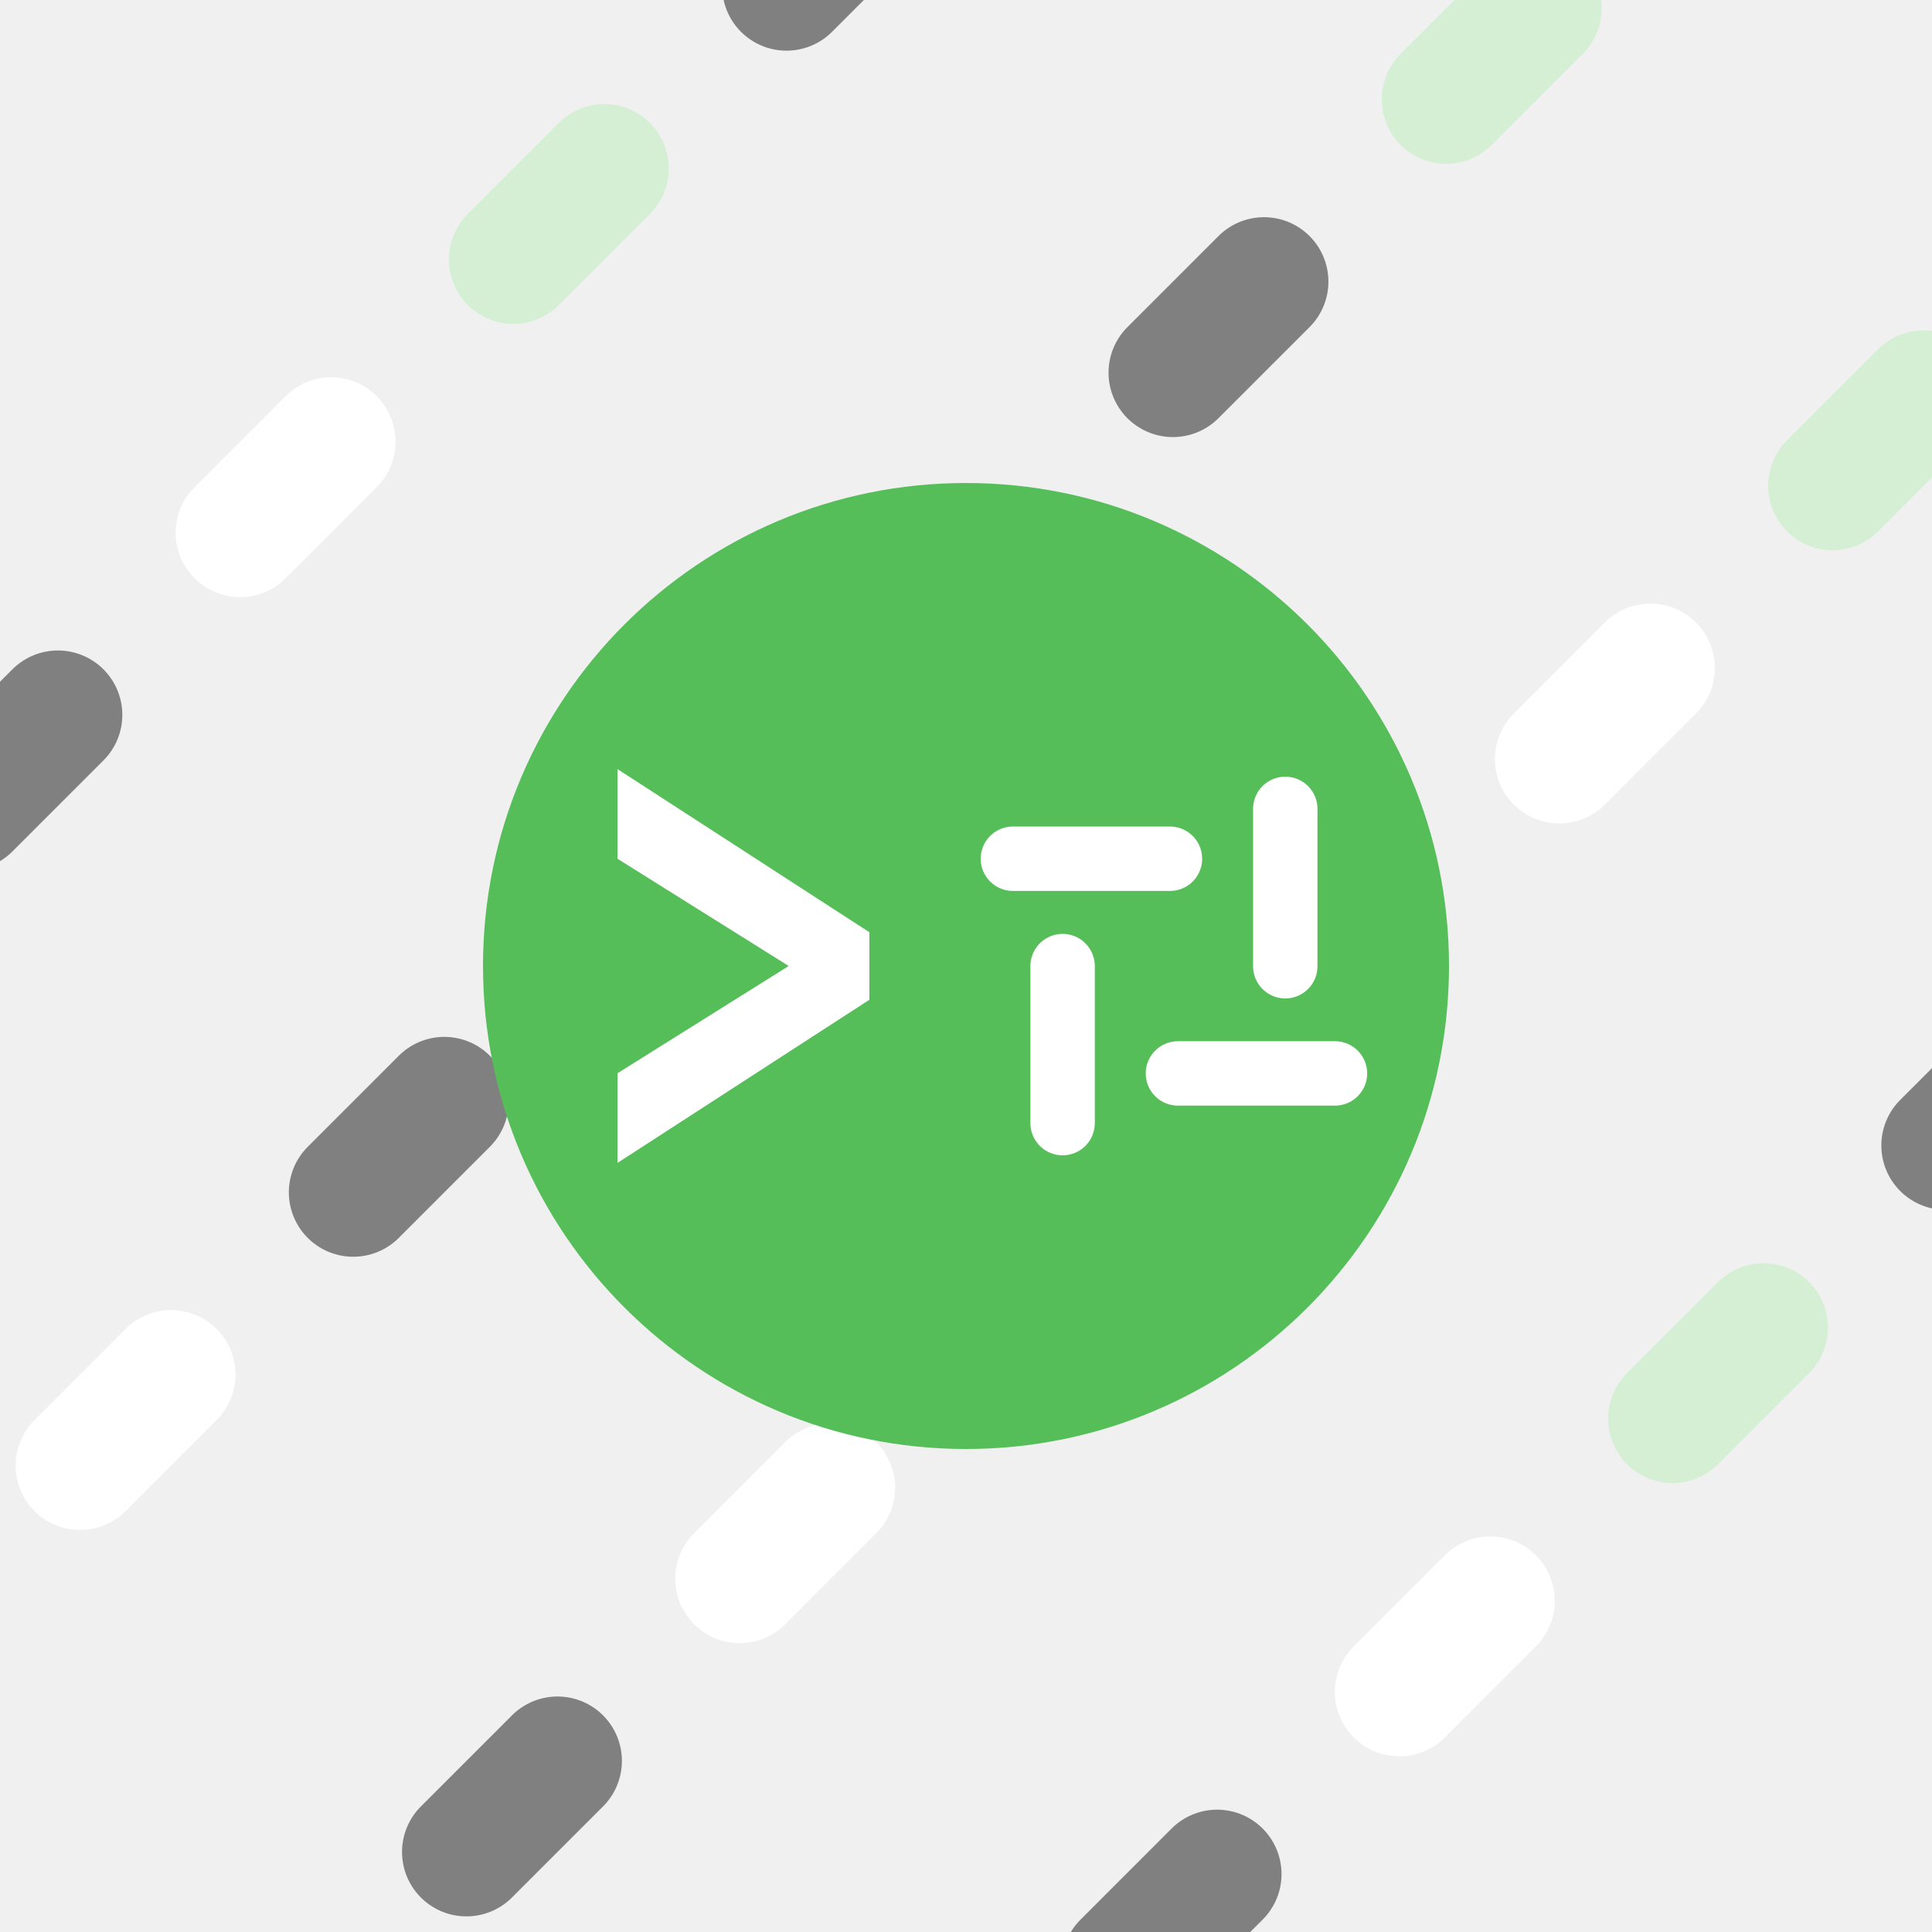
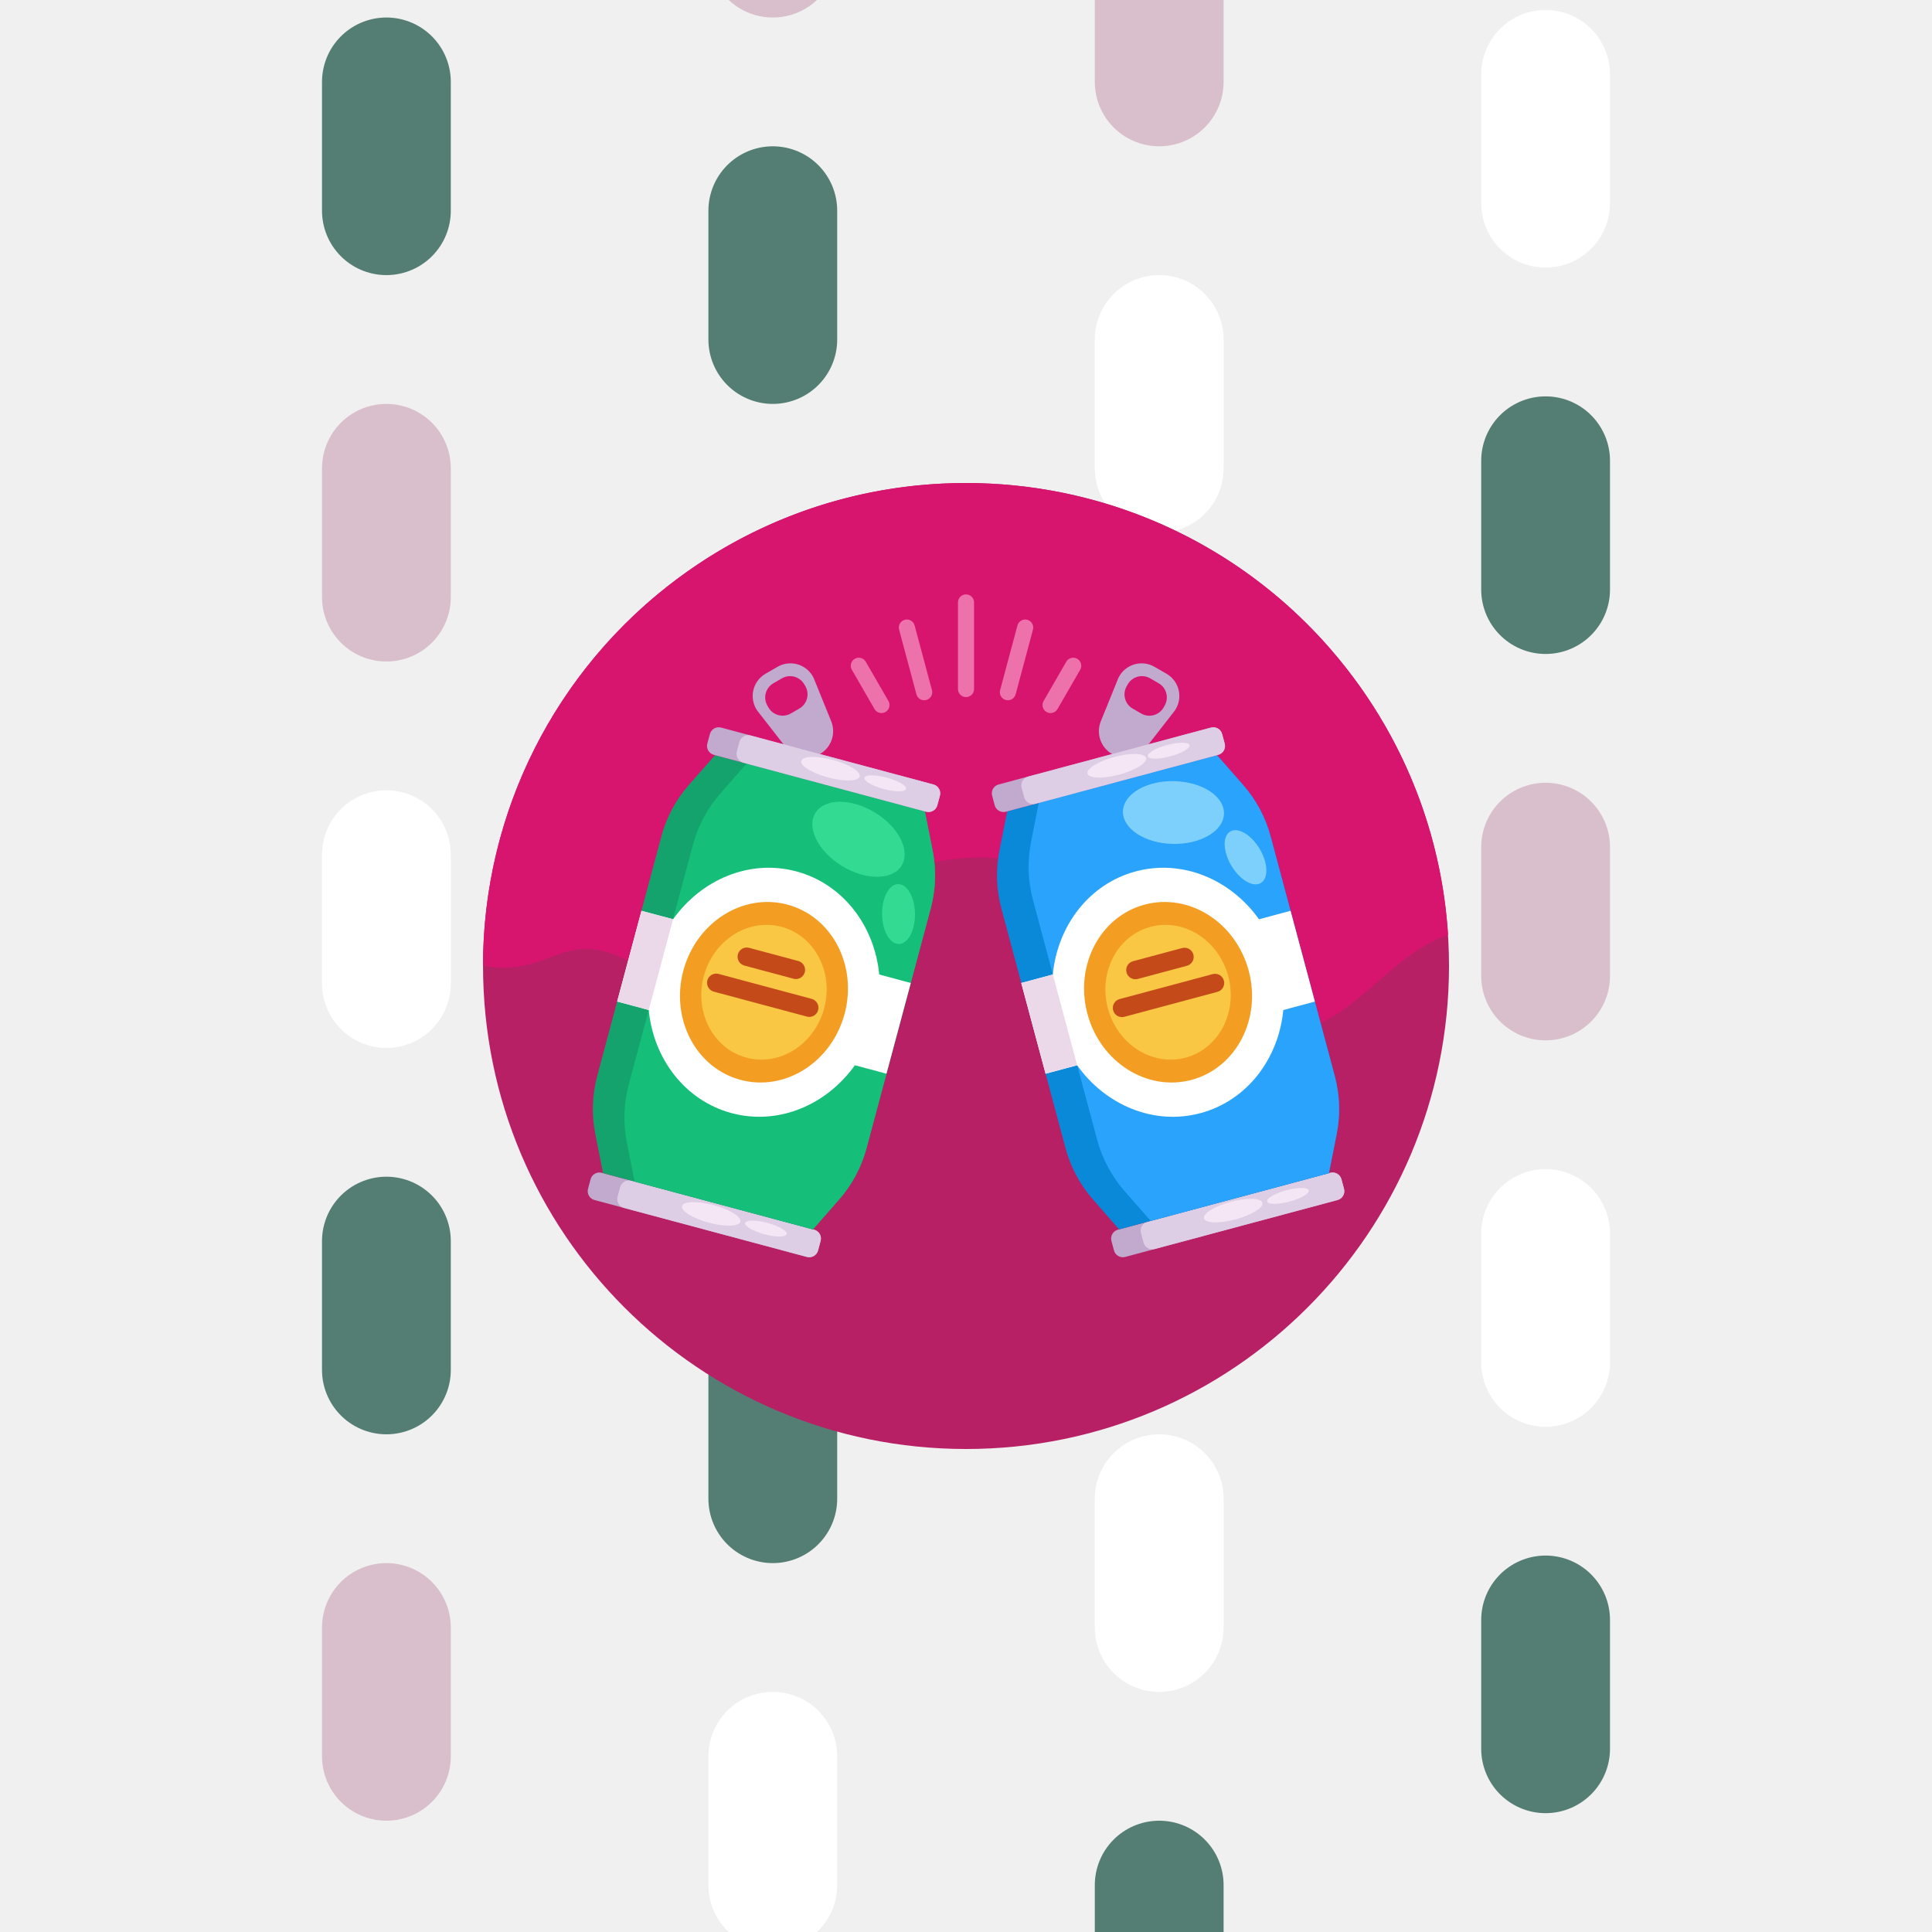
<svg xmlns="http://www.w3.org/2000/svg" width="3840" height="3840" viewBox="0 0 1016 1016" version="1.1" id="svg1" xml:space="preserve">
-   <defs id="defs1" />
-   <g id="layer1" style="display:inline">
-     <path style="fill:#55be59;fill-opacity:1;stroke:#d5efd5;stroke-width:67.733;stroke-linecap:round;stroke-dasharray:67.733, 541.866;stroke-dashoffset:406.4;stroke-opacity:1" d="m -304.8,711.2 1016,-1016" id="path1" />
-     <path style="display:inline;fill:#55be59;fill-opacity:1;stroke:#d5efd5;stroke-width:67.733;stroke-linecap:round;stroke-dasharray:67.733,541.867;stroke-dashoffset:0;stroke-opacity:1" d="M -101.6,914.4 914.4,-101.6" id="path1-0" />
-     <path style="display:inline;fill:#55be59;fill-opacity:1;stroke:#d5efd5;stroke-width:67.733;stroke-linecap:round;stroke-dasharray:67.733, 541.867;stroke-dashoffset:0;stroke-opacity:1" d="M 101.6,1117.6 1117.6,101.6" id="path1-0-3" />
-     <path style="display:inline;fill:#55be59;fill-opacity:1;stroke:#d5efd5;stroke-width:67.733;stroke-linecap:round;stroke-dasharray:67.733, 541.866;stroke-dashoffset:406.4;stroke-opacity:1" d="M 304.8,1320.8 1320.8,304.8" id="path1-0-3-8" />
+   <defs id="defs1">
+     <style id="style1">.cls-1{fill:#b82065;}.cls-2{fill:#d7156f;}.cls-3{fill:#c2aacf;}.cls-4{fill:#decee5;}.cls-5{fill:#f4e6f4;}.cls-6{fill:#14a36d;}.cls-7{fill:#15be79;}.cls-8{fill:#33db92;}.cls-9{fill:#fff;}.cls-10{fill:#ebd9ea;}.cls-11{fill:#f39e22;}.cls-12{fill:#f9c744;}.cls-13{fill:#c44a1a;}.cls-14{fill:#0989d8;}.cls-15{fill:#29a3fb;}.cls-16{fill:#7ed0fc;}.cls-17{fill:#ed72ab;}</style>
+   </defs>
+   <g id="layer1" style="display:inline" transform="translate(0,340.651)">
+     <path style="fill:#55be59;fill-opacity:1;stroke:#d9bfcb;stroke-width:67.733;stroke-linecap:round;stroke-dasharray:67.733, 541.866;stroke-dashoffset:406.4;stroke-opacity:1" d="M 203.2,786.154 V -650.687" id="path1" />
+     <path style="display:inline;fill:#55be59;fill-opacity:1;stroke:#d9bfcb;stroke-width:67.733;stroke-linecap:round;stroke-dasharray:67.733, 541.867;stroke-dashoffset:0;stroke-opacity:1" d="m 406.4,853.887 -2e-5,-1436.841" id="path1-0" />
+     <path style="display:inline;fill:#55be59;fill-opacity:1;stroke:#d9bfcb;stroke-width:67.733;stroke-linecap:round;stroke-dasharray:67.733, 541.867;stroke-dashoffset:0;stroke-opacity:1" d="m 609.6,921.62 10e-6,-1436.841" id="path1-0-3" />
+     <path style="display:inline;fill:#55be59;fill-opacity:1;stroke:#d9bfcb;stroke-width:67.733;stroke-linecap:round;stroke-dasharray:67.733, 541.866;stroke-dashoffset:406.4;stroke-opacity:1" d="M 812.8,985.385 812.8,-451.456" id="path1-0-3-8" />
  </g>
-   <g id="layer5" style="display:inline">
-     <path style="display:inline;fill:#55be59;fill-opacity:1;stroke:#808080;stroke-width:67.733;stroke-linecap:round;stroke-dasharray:67.733, 541.866;stroke-dashoffset:203.2;stroke-opacity:1" d="M -304.8,711.2 711.2,-304.8" id="path1-2" />
-     <path style="display:inline;fill:#55be59;fill-opacity:1;stroke:#808080;stroke-width:67.733;stroke-opacity:1;stroke-linecap:round;stroke-dasharray:67.733,541.867;stroke-dashoffset:203.2" d="M -101.6,914.4 914.4,-101.6" id="path1-0-4" />
-     <path style="display:inline;fill:#55be59;fill-opacity:1;stroke:#808080;stroke-width:67.733;stroke-linecap:round;stroke-dasharray:67.733, 541.866;stroke-dashoffset:406.4;stroke-opacity:1" d="M 101.6,1117.6 1117.6,101.6" id="path1-0-3-5" />
-     <path style="display:inline;fill:#55be59;fill-opacity:1;stroke:#808080;stroke-width:67.733;stroke-linecap:round;stroke-dasharray:67.733, 541.866;stroke-dashoffset:203.2;stroke-opacity:1" d="M 304.8,1320.8 1320.8,304.8" id="path1-0-3-8-8" />
+   <g id="layer5" style="display:inline" transform="translate(0,340.651)">
+     <path style="display:inline;fill:#547d73;fill-opacity:1;stroke:#547d73;stroke-width:67.733;stroke-linecap:round;stroke-dasharray:67.733, 541.866;stroke-dashoffset:203.2;stroke-opacity:1" d="m 203.2,786.154 2e-5,-1436.841" id="path1-2" />
+     <path style="display:inline;fill:#547d73;fill-opacity:1;stroke:#547d73;stroke-width:67.733;stroke-linecap:round;stroke-dasharray:67.733, 541.867;stroke-dashoffset:203.2;stroke-opacity:1" d="m 406.4,853.887 -3e-5,-1436.841" id="path1-0-4" />
+     <path style="display:inline;fill:#547d73;fill-opacity:1;stroke:#547d73;stroke-width:67.733;stroke-linecap:round;stroke-dasharray:67.733, 541.866;stroke-dashoffset:406.4;stroke-opacity:1" d="m 609.6,921.62 10e-6,-1436.841" id="path1-0-3-5" />
+     <path style="display:inline;fill:#547d73;fill-opacity:1;stroke:#547d73;stroke-width:67.733;stroke-linecap:round;stroke-dasharray:67.733, 541.866;stroke-dashoffset:203.2;stroke-opacity:1" d="M 812.8,985.385 812.8,-451.456" id="path1-0-3-8-8" />
  </g>
-   <g id="layer6" style="stroke-dasharray:1,5;stroke-dashoffset:0">
-     <path style="display:inline;fill:#55be59;fill-opacity:1;stroke:#ffffff;stroke-width:67.733;stroke-linecap:round;stroke-dasharray:67.733, 541.866;stroke-dashoffset:0" d="M -304.8,711.2 711.2,-304.8" id="path1-25" />
-     <path style="display:inline;fill:#55be59;fill-opacity:1;stroke:#ffffff;stroke-width:67.733;stroke-dasharray:67.733,541.867;stroke-linecap:round;stroke-dashoffset:406.4" d="M -101.6,914.4 914.4,-101.6" id="path1-0-42" />
-     <path style="display:inline;fill:#55be59;fill-opacity:1;stroke:#ffffff;stroke-width:67.733;stroke-linecap:round;stroke-dasharray:67.733, 541.866;stroke-dashoffset:203.2" d="M 101.6,1117.6 1117.6,101.6" id="path1-0-3-7" />
-     <path style="display:inline;fill:#55be59;fill-opacity:1;stroke:#ffffff;stroke-width:67.733;stroke-linecap:round;stroke-dasharray:67.733, 541.866;stroke-dashoffset:0" d="M 304.8,1320.8 1320.8,304.8" id="path1-0-3-8-5" />
+   <g id="layer6" style="stroke-dasharray:1, 5;stroke-dashoffset:0" transform="translate(0,340.651)">
+     <path style="display:inline;fill:#55be59;fill-opacity:1;stroke:#ffffff;stroke-width:67.733;stroke-linecap:round;stroke-dasharray:67.733, 541.866;stroke-dashoffset:0" d="m 203.2,786.154 2e-5,-1436.841" id="path1-25" />
+     <path style="display:inline;fill:#55be59;fill-opacity:1;stroke:#ffffff;stroke-width:67.733;stroke-linecap:round;stroke-dasharray:67.733, 541.867;stroke-dashoffset:406.4" d="m 406.4,853.887 -3e-5,-1436.841" id="path1-0-42" />
+     <path style="display:inline;fill:#55be59;fill-opacity:1;stroke:#ffffff;stroke-width:67.733;stroke-linecap:round;stroke-dasharray:67.733, 541.866;stroke-dashoffset:203.2" d="m 609.6,921.62 10e-6,-1436.841" id="path1-0-3-7" />
+     <path style="display:inline;fill:#55be59;fill-opacity:1;stroke:#ffffff;stroke-width:67.733;stroke-linecap:round;stroke-dasharray:67.733, 541.866;stroke-dashoffset:0" d="M 812.8,985.385 812.8,-451.456" id="path1-0-3-8-5" />
  </g>
  <g id="layer3" style="display:inline">
-     <g id="g2" transform="matrix(0.5,0,0,0.5,254,254)">
-       <g id="layer1-2" style="display:inline">
-         <circle style="display:inline;fill:#55be59;fill-opacity:1;stroke-width:0.07" id="path1-9" cx="508" cy="508" r="508" />
+     <g id="g1" transform="matrix(0.1322921,0,0,0.1322921,253.9991,253.9998)" style="stroke-width:2;stroke-dasharray:2, 10;stroke-dashoffset:0">
+       <g id="layer1-3" style="stroke-width:2">
+         <circle class="cls-1" cx="1920.075" cy="1920.064" r="1919.925" id="circle1" style="stroke-width:2" />
+         <path class="cls-2" d="M 0,1918.264 A 1917.3,1917.3 0 0 1 775.83,378.303 C 1627.414,-253.596 2829.936,-75.614 3461.835,775.819 a 1910.775,1910.775 0 0 1 374.49,1020.04 576.698,576.698 0 0 0 -106.804,51.602 c -178.807,110.554 -315.012,314.262 -524.346,333.313 -143.631,13.125 -279.686,-69.303 -383.265,-169.657 -103.579,-100.354 -186.532,-221.334 -295.512,-315.912 a 844.008,844.008 0 0 0 -1182.796,75.003 c -106.279,119.18 -198.983,280.811 -357.614,300.012 -215.633,25.801 -384.165,-237.234 -600.023,-217.133 -69.753,6.525 -132.905,42.452 -200.483,60.002 A 408.766,408.766 0 0 1 0,1918.264 Z" id="path1-5" style="stroke-width:2" />
      </g>
-       <g id="layer3-1" style="display:inline">
-         <path style="font-weight:bold;font-size:677.333px;font-family:'Hasklug Nerd Font Mono';-inkscape-font-specification:'Hasklug Nerd Font Mono Bold';fill:#ffffff;stroke:#ffffff;stroke-width:3.524" d="M 143.188,711.877 404.639,542.544 V 473.456 L 143.188,304.123 v 90.085 l 179.493,112.437 v 2.709 L 143.188,621.792 Z" id="text1-2" aria-label="&gt;" />
-       </g>
-       <g id="layer4" transform="translate(4.5770886e-6,-2.279824)">
-         <g id="g1" transform="matrix(0.220526,0,0,0.220526,105.6981,58.72527)" style="stroke-width:307.144;stroke-dasharray:none">
-           <path id="line-right" fill="none" stroke="#000000" stroke-width="1" d="m 3347,1298.25 c 0,0 0,750.5 0,750.5" style="stroke:#ffffff;stroke-width:307.144;stroke-linecap:round;stroke-dasharray:none;stroke-opacity:1" />
-           <path id="line-left" fill="none" stroke="#000000" stroke-width="1" d="m 2285,2797 c 0,0 0,-749 0,-749" style="stroke:#ffffff;stroke-width:307.144;stroke-linecap:round;stroke-dasharray:none;stroke-opacity:1" />
-           <path id="line-bottom" fill="none" stroke="#000000" stroke-width="1" d="m 3584,2560 c 0,0 -749,0 -749,0" style="stroke:#ffffff;stroke-width:307.144;stroke-linecap:round;stroke-dasharray:none;stroke-opacity:1" />
-           <path id="line-top" fill="none" stroke="#000000" stroke-width="1" d="m 2048,1536 c 0,0 749,0 749,0" style="stroke:#ffffff;stroke-width:307.144;stroke-linecap:round;stroke-dasharray:none;stroke-opacity:1" />
+       <g id="layer2" style="stroke-width:2">
+         <g id="layer3-6" style="stroke-width:2">
+           <rect class="cls-3" x="-2638.465" y="1129.457" width="112.054" height="946.612" rx="36.376" transform="rotate(-75)" id="rect1" style="stroke-width:2" />
+           <rect class="cls-4" x="-2638.399" y="1251.03" width="112.054" height="825.107" rx="36.376" transform="rotate(-75)" id="rect2" style="stroke-width:2" />
+           <ellipse class="cls-5" cx="-2571.598" cy="1628.254" rx="36.226" ry="120.08" transform="rotate(-75)" id="ellipse2" style="stroke-width:2" />
+           <ellipse class="cls-5" cx="-2571.657" cy="1853.479" rx="23.401" ry="85.653" transform="rotate(-75)" id="ellipse3" style="stroke-width:2" />
+           <path class="cls-6" d="m 1779.67,1691.605 -255.01,952.537 a 510.02,510.02 0 0 1 -109.204,204.308 l -104.029,118.655 -834.108,-223.734 -30.751,-154.731 a 509.57,509.57 0 0 1 7.5,-231.534 l 255.01,-952.537 a 510.02,510.02 0 0 1 109.204,-204.308 l 104.254,-118.43 833.958,223.209 30.751,154.806 a 509.57,509.57 0 0 1 -7.575,231.759 z" id="path3" style="stroke-width:2" />
+           <path class="cls-7" d="m 1779.67,1691.605 -255.01,952.537 a 510.02,510.02 0 0 1 -109.204,204.308 l -104.029,118.655 -708.628,-190.057 -30.826,-154.806 a 510.62,510.62 0 0 1 7.5,-231.534 l 255.01,-952.537 a 510.845,510.845 0 0 1 109.129,-204.308 l 104.104,-118.655 708.778,189.833 30.751,154.806 a 509.57,509.57 0 0 1 -7.575,231.759 z" id="path4" style="stroke-width:2" />
+           <ellipse class="cls-8" cx="-436.06" cy="2010.876" rx="124.805" ry="200.858" transform="rotate(-58.74)" id="ellipse4" style="stroke-width:2" />
+           <ellipse class="cls-8" cx="1628.921" cy="1735.253" rx="65.403" ry="119.105" transform="rotate(-0.7600002)" id="ellipse5" style="stroke-width:2" />
+           <path class="cls-9" d="m 1700.466,1987.566 -125.405,-33.826 c -18.526,-193.508 -143.931,-360.014 -329.338,-409.816 -185.407,-49.802 -377.34,31.951 -490.144,190.282 l -125.555,-33.601 -96.679,360.689 125.48,33.601 c 18.526,193.583 143.931,360.014 329.338,409.891 185.407,49.877 377.34,-31.951 490.144,-190.282 l 125.48,33.601 z" id="path5" style="stroke-width:2" />
+           <rect class="cls-10" x="1048.715" y="1479.54" width="129.905" height="373.44" transform="rotate(15)" id="rect5" style="stroke-width:2" />
+           <ellipse class="cls-11" cx="-1666.258" cy="1602.792" rx="360.614" ry="331.813" transform="rotate(-75)" id="ellipse6" style="stroke-width:2" />
+           <ellipse class="cls-12" cx="-1666.258" cy="1602.792" rx="269.186" ry="247.66" transform="rotate(-75)" id="ellipse7" style="stroke-width:2" />
+           <rect class="cls-13" x="1463.644" y="1511.019" width="275.186" height="72.978" rx="36.451" transform="rotate(15)" id="rect7" style="stroke-width:2" />
+           <rect class="cls-13" x="1373.276" y="1642.613" width="455.868" height="72.978" rx="36.451" transform="rotate(15)" id="rect8" style="stroke-width:2" />
+           <path class="cls-3" d="m 1171.096,730.517 -47.927,27.676 a 102.154,102.154 0 0 0 -25.576,156.081 l 106.654,136.88 a 105.004,105.004 0 0 0 135.005,26.401 v 0 a 105.004,105.004 0 0 0 45.002,-130.28 l -65.252,-160.806 a 102.154,102.154 0 0 0 -147.906,-55.952 z m 110.329,77.103 a 65.178,65.178 0 0 1 -23.851,88.953 l -33.826,19.576 a 65.178,65.178 0 0 1 -89.028,-23.626 l -4.2,-7.5 a 65.103,65.103 0 0 1 23.851,-88.953 l 33.826,-19.576 a 65.178,65.178 0 0 1 88.954,23.851 z" id="path8" style="stroke-width:2" />
+           <rect class="cls-3" x="-806.199" y="1129.517" width="112.054" height="946.612" rx="36.376" transform="rotate(-75)" id="rect9" style="stroke-width:2" />
+           <rect class="cls-4" x="-806.228" y="1250.942" width="112.054" height="825.107" rx="36.376" transform="rotate(-75)" id="rect10" style="stroke-width:2" />
+           <ellipse class="cls-5" cx="-739.427" cy="1628.167" rx="36.226" ry="120.08" transform="rotate(-75)" id="ellipse10" style="stroke-width:2" />
+           <ellipse class="cls-5" cx="-739.391" cy="1853.539" rx="23.401" ry="85.653" transform="rotate(-75)" id="ellipse11" style="stroke-width:2" />
+           <rect class="cls-3" x="1633.21" y="3520.305" width="946.612" height="112.054" rx="36.376" transform="rotate(-15)" id="rect11" style="stroke-width:2" />
+           <rect class="cls-4" x="1754.753" y="3520.326" width="825.107" height="112.054" rx="36.376" transform="rotate(-15)" id="rect12" style="stroke-width:2" />
+           <ellipse class="cls-5" cx="2131.911" cy="3565.553" rx="120.08" ry="36.226" transform="rotate(-15)" id="ellipse12" style="stroke-width:2" />
+           <ellipse class="cls-5" cx="2357.249" cy="3565.551" rx="85.653" ry="23.401" transform="rotate(-15)" id="ellipse13" style="stroke-width:2" />
+           <path class="cls-14" d="m 3130.847,1404.793 255.01,952.537 a 509.57,509.57 0 0 1 7.5,231.534 l -30.751,154.731 -833.958,223.509 -103.804,-118.88 a 510.02,510.02 0 0 1 -109.204,-204.308 l -255.01,-952.537 a 509.57,509.57 0 0 1 -7.5,-231.534 l 30.751,-154.806 833.733,-223.209 104.029,118.655 a 510.02,510.02 0 0 1 109.204,204.308 z" id="path13" style="stroke-width:2" />
+           <path class="cls-15" d="m 3130.847,1404.793 255.01,952.537 a 509.57,509.57 0 0 1 7.5,231.534 l -30.751,154.731 -708.253,189.683 -104.254,-118.655 a 510.845,510.845 0 0 1 -108.979,-204.533 l -255.01,-952.537 a 510.62,510.62 0 0 1 -7.5,-231.534 l 30.826,-154.806 708.178,-189.382 104.029,118.655 a 510.02,510.02 0 0 1 109.204,204.308 z" id="path14" style="stroke-width:2" />
+           <ellipse class="cls-16" cx="-1249.234" cy="2772.83" rx="124.805" ry="200.858" transform="rotate(-88.74)" id="ellipse14" style="stroke-width:2" />
+           <ellipse class="cls-16" cx="1843.779" cy="2828.672" rx="65.403" ry="119.105" transform="rotate(-30.76)" id="ellipse15" style="stroke-width:2" />
+           <path class="cls-9" d="m 3210.126,1700.605 -125.48,33.601 c -112.504,-158.331 -304.737,-240.009 -490.144,-190.282 -185.407,49.727 -310.812,216.308 -329.413,409.816 l -125.405,33.826 96.679,360.689 125.48,-33.601 c 112.504,158.331 304.737,240.009 490.144,190.282 185.407,-49.727 310.812,-216.308 329.338,-409.891 l 125.48,-33.601 z" id="path15" style="stroke-width:2" />
+           <rect class="cls-10" x="1552.411" y="2473.482" width="129.905" height="373.44" transform="rotate(-15)" id="rect15" style="stroke-width:2" />
+           <ellipse class="cls-11" cx="2106.507" cy="2660.175" rx="331.813" ry="360.614" transform="rotate(-15)" id="ellipse16" style="stroke-width:2" />
+           <ellipse class="cls-12" cx="2106.507" cy="2660.175" rx="247.66" ry="269.186" transform="rotate(-15)" id="ellipse17" style="stroke-width:2" />
+           <rect class="cls-13" x="1967.322" y="2504.968" width="275.186" height="72.978" rx="36.451" transform="rotate(-15)" id="rect17" style="stroke-width:2" />
+           <rect class="cls-13" x="1877.027" y="2636.49" width="455.868" height="72.978" rx="36.451" transform="rotate(-15)" id="rect18" style="stroke-width:2" />
+           <path class="cls-3" d="m 2521.149,786.469 -65.253,160.806 a 105.004,105.004 0 0 0 45.002,130.28 v 0 a 105.004,105.004 0 0 0 135.005,-26.401 l 106.654,-136.88 a 102.154,102.154 0 0 0 -25.576,-156.081 l -47.927,-27.676 a 102.154,102.154 0 0 0 -147.906,55.952 z m 41.852,13.801 a 65.178,65.178 0 0 1 88.954,-23.851 l 33.826,19.576 a 65.103,65.103 0 0 1 23.851,89.028 l -4.2,7.5 a 65.178,65.178 0 0 1 -89.028,23.851 l -33.826,-19.576 a 65.178,65.178 0 0 1 -23.851,-88.953 z" id="path18" style="stroke-width:2" />
+           <rect class="cls-3" x="1633.194" y="1688.047" width="946.612" height="112.054" rx="36.376" transform="rotate(-15)" id="rect19" style="stroke-width:2" />
+           <rect class="cls-4" x="1754.682" y="1688.071" width="825.107" height="112.054" rx="36.376" transform="rotate(-15)" id="rect20" style="stroke-width:2" />
+           <ellipse class="cls-5" cx="2142.495" cy="1738.045" rx="120.589" ry="36.38" transform="rotate(-15.00492)" id="ellipse20" style="stroke-width:2.008" />
+           <ellipse class="cls-5" cx="2357.231" cy="1733.312" rx="85.653" ry="23.401" transform="rotate(-15)" id="ellipse21" style="stroke-width:2" />
+           <rect class="cls-17" x="1888.124" y="442.806" width="63.827" height="408.241" rx="31.951" id="rect21" style="stroke-width:2" />
+           <rect class="cls-17" x="1446.878" y="959.142" width="63.827" height="330.088" rx="31.951" transform="rotate(-15)" id="rect22" style="stroke-width:2" />
+           <rect class="cls-17" x="898.594" y="1344.11" width="63.827" height="244.21" rx="31.951" transform="rotate(-30)" id="rect23" style="stroke-width:2" />
+           <rect class="cls-17" x="-2262.541" y="-295.331" width="63.827" height="330.088" rx="31.951" transform="rotate(-165)" id="rect24" style="stroke-width:2" />
+           <rect class="cls-17" x="-2427.039" y="331.733" width="63.827" height="244.21" rx="31.951" transform="rotate(-150)" id="rect25" style="stroke-width:2" />
        </g>
      </g>
    </g>
  </g>
</svg>
